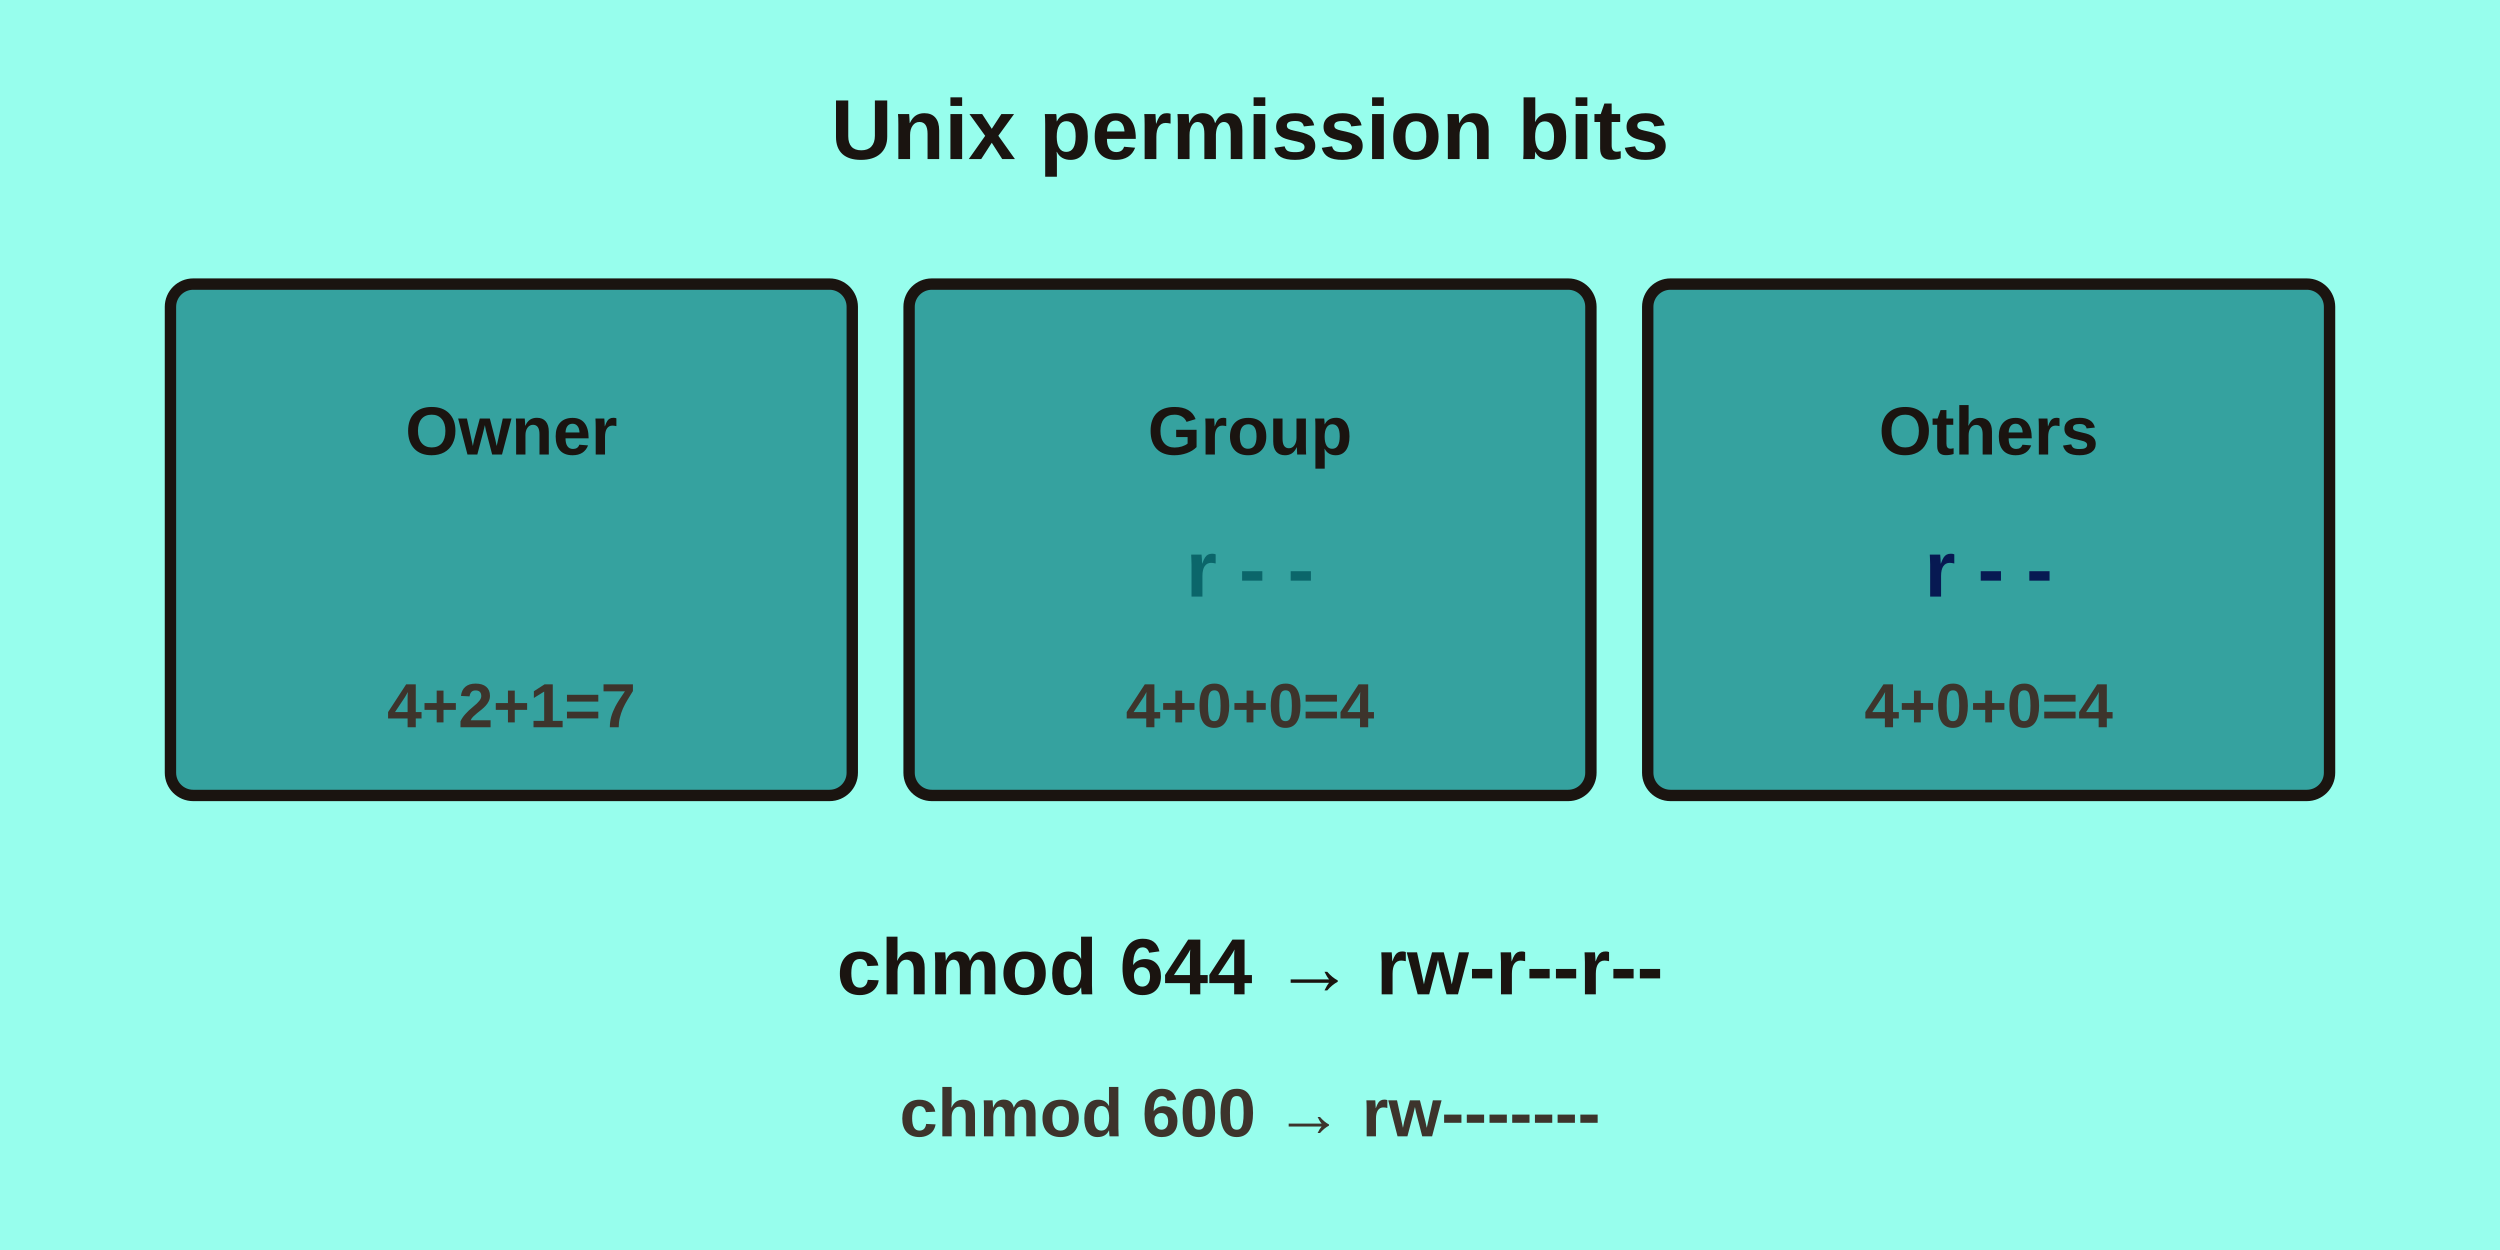
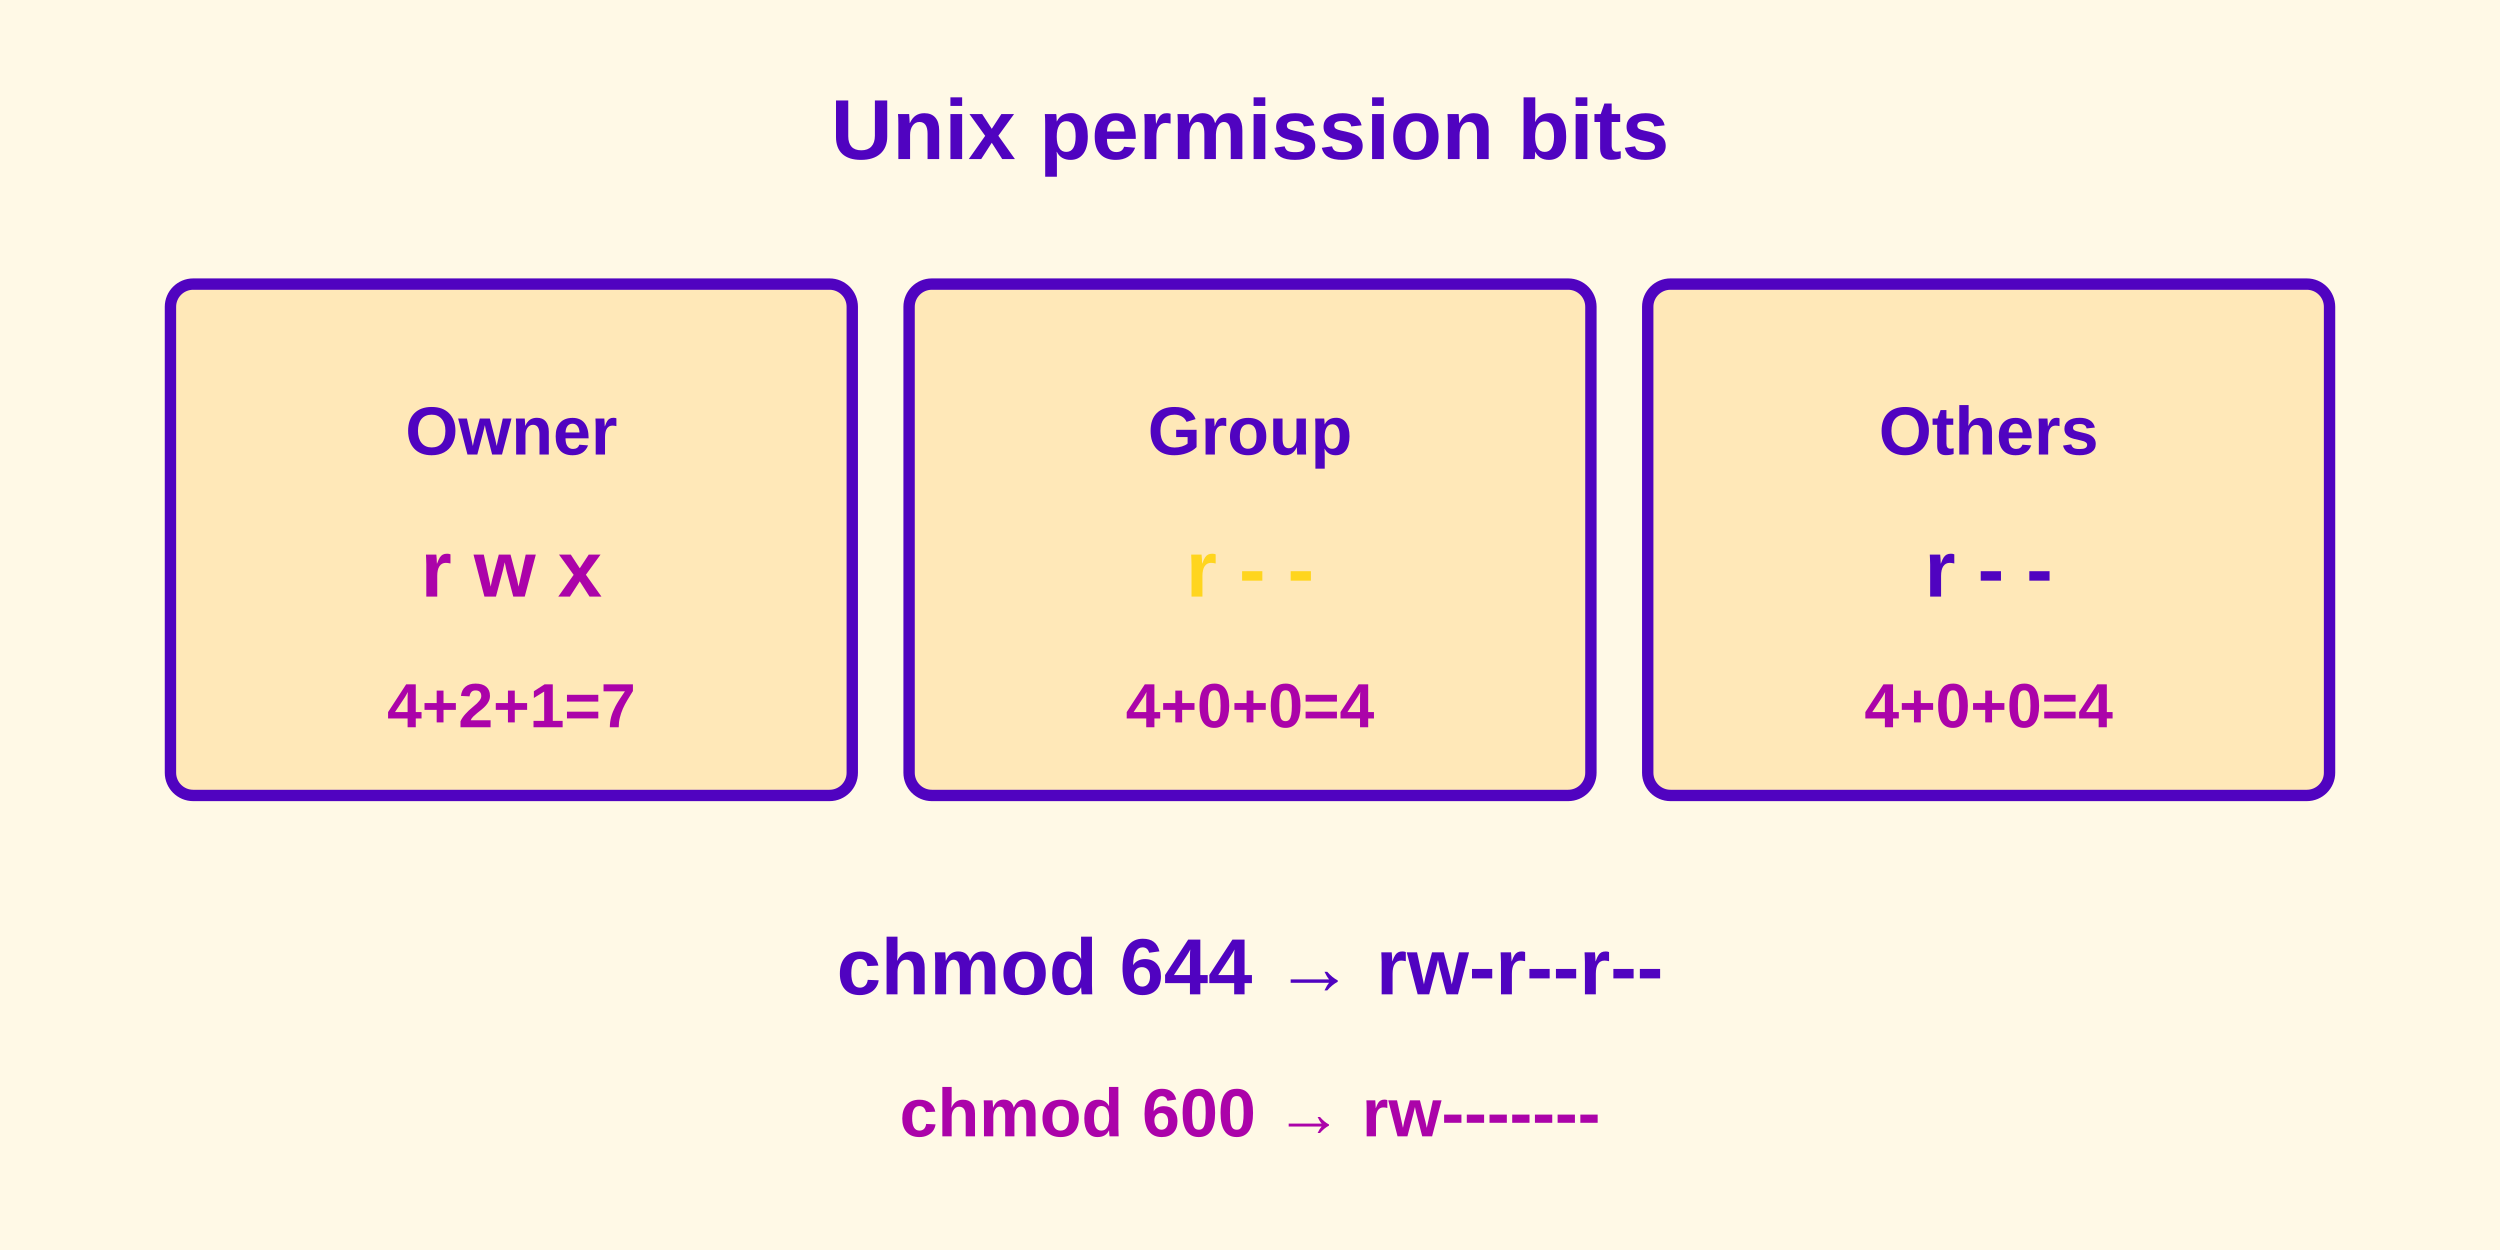
<svg xmlns="http://www.w3.org/2000/svg" viewBox="0 0 440 220" width="440" height="220" role="img">
-   <rect width="440" height="220" fill="#97FEED" />
-   <text x="220" y="28" fill="#1A1410" font-size="15" font-weight="600" font-family="Segoe UI, Arial, sans-serif" text-anchor="middle">Unix permission bits</text>
-   <rect x="30" y="50" width="120" height="90" rx="4" fill="#35A29F" stroke="#1A1410" stroke-width="2" />
-   <text x="90" y="80" fill="#1A1410" font-size="12" font-weight="600" font-family="Segoe UI, Arial, sans-serif" text-anchor="middle">Owner</text>
-   <text x="90" y="105" fill="#35A29F" font-size="14" font-weight="600" font-family="Segoe UI, Arial, sans-serif" text-anchor="middle">r w x</text>
-   <text x="90" y="128" fill="#3D342C" font-size="11" font-weight="600" font-family="Segoe UI, Arial, sans-serif" text-anchor="middle">4+2+1=7</text>
-   <rect x="160" y="50" width="120" height="90" rx="4" fill="#35A29F" stroke="#1A1410" stroke-width="2" />
-   <text x="220" y="80" fill="#1A1410" font-size="12" font-weight="600" font-family="Segoe UI, Arial, sans-serif" text-anchor="middle">Group</text>
-   <text x="220" y="105" fill="#0B666A" font-size="14" font-weight="600" font-family="Segoe UI, Arial, sans-serif" text-anchor="middle">r - -</text>
-   <text x="220" y="128" fill="#3D342C" font-size="11" font-weight="600" font-family="Segoe UI, Arial, sans-serif" text-anchor="middle">4+0+0=4</text>
-   <rect x="290" y="50" width="120" height="90" rx="4" fill="#35A29F" stroke="#1A1410" stroke-width="2" />
-   <text x="350" y="80" fill="#1A1410" font-size="12" font-weight="600" font-family="Segoe UI, Arial, sans-serif" text-anchor="middle">Others</text>
-   <text x="350" y="105" fill="#071952" font-size="14" font-weight="600" font-family="Segoe UI, Arial, sans-serif" text-anchor="middle">r - -</text>
-   <text x="350" y="128" fill="#3D342C" font-size="11" font-weight="600" font-family="Segoe UI, Arial, sans-serif" text-anchor="middle">4+0+0=4</text>
-   <text x="220" y="175" fill="#1A1410" font-size="14" font-weight="600" font-family="Segoe UI, Arial, sans-serif" text-anchor="middle">chmod 644 → rw-r--r--</text>
-   <text x="220" y="200" fill="#3D342C" font-size="12" font-weight="600" font-family="Segoe UI, Arial, sans-serif" text-anchor="middle">chmod 600 → rw-------</text>
+   <rect width="440" height="220" fill="#FFF9E6" />
+   <text x="220" y="28" fill="#5003C0" font-size="15" font-weight="600" font-family="Segoe UI, Arial, sans-serif" text-anchor="middle">Unix permission bits</text>
+   <rect x="30" y="50" width="120" height="90" rx="4" fill="#FFE8B8" stroke="#5003C0" stroke-width="2" />
+   <text x="90" y="80" fill="#5003C0" font-size="12" font-weight="600" font-family="Segoe UI, Arial, sans-serif" text-anchor="middle">Owner</text>
+   <text x="90" y="105" fill="#AB03A9" font-size="14" font-weight="600" font-family="Segoe UI, Arial, sans-serif" text-anchor="middle">r w x</text>
+   <text x="90" y="128" fill="#AB03A9" font-size="11" font-weight="600" font-family="Segoe UI, Arial, sans-serif" text-anchor="middle">4+2+1=7</text>
+   <rect x="160" y="50" width="120" height="90" rx="4" fill="#FFE8B8" stroke="#5003C0" stroke-width="2" />
+   <text x="220" y="80" fill="#5003C0" font-size="12" font-weight="600" font-family="Segoe UI, Arial, sans-serif" text-anchor="middle">Group</text>
+   <text x="220" y="105" fill="#FFD51E" font-size="14" font-weight="600" font-family="Segoe UI, Arial, sans-serif" text-anchor="middle">r - -</text>
+   <text x="220" y="128" fill="#AB03A9" font-size="11" font-weight="600" font-family="Segoe UI, Arial, sans-serif" text-anchor="middle">4+0+0=4</text>
+   <rect x="290" y="50" width="120" height="90" rx="4" fill="#FFE8B8" stroke="#5003C0" stroke-width="2" />
+   <text x="350" y="80" fill="#5003C0" font-size="12" font-weight="600" font-family="Segoe UI, Arial, sans-serif" text-anchor="middle">Others</text>
+   <text x="350" y="105" fill="#5003C0" font-size="14" font-weight="600" font-family="Segoe UI, Arial, sans-serif" text-anchor="middle">r - -</text>
+   <text x="350" y="128" fill="#AB03A9" font-size="11" font-weight="600" font-family="Segoe UI, Arial, sans-serif" text-anchor="middle">4+0+0=4</text>
+   <text x="220" y="175" fill="#5003C0" font-size="14" font-weight="600" font-family="Segoe UI, Arial, sans-serif" text-anchor="middle">chmod 644 → rw-r--r--</text>
+   <text x="220" y="200" fill="#AB03A9" font-size="12" font-weight="600" font-family="Segoe UI, Arial, sans-serif" text-anchor="middle">chmod 600 → rw-------</text>
</svg>
